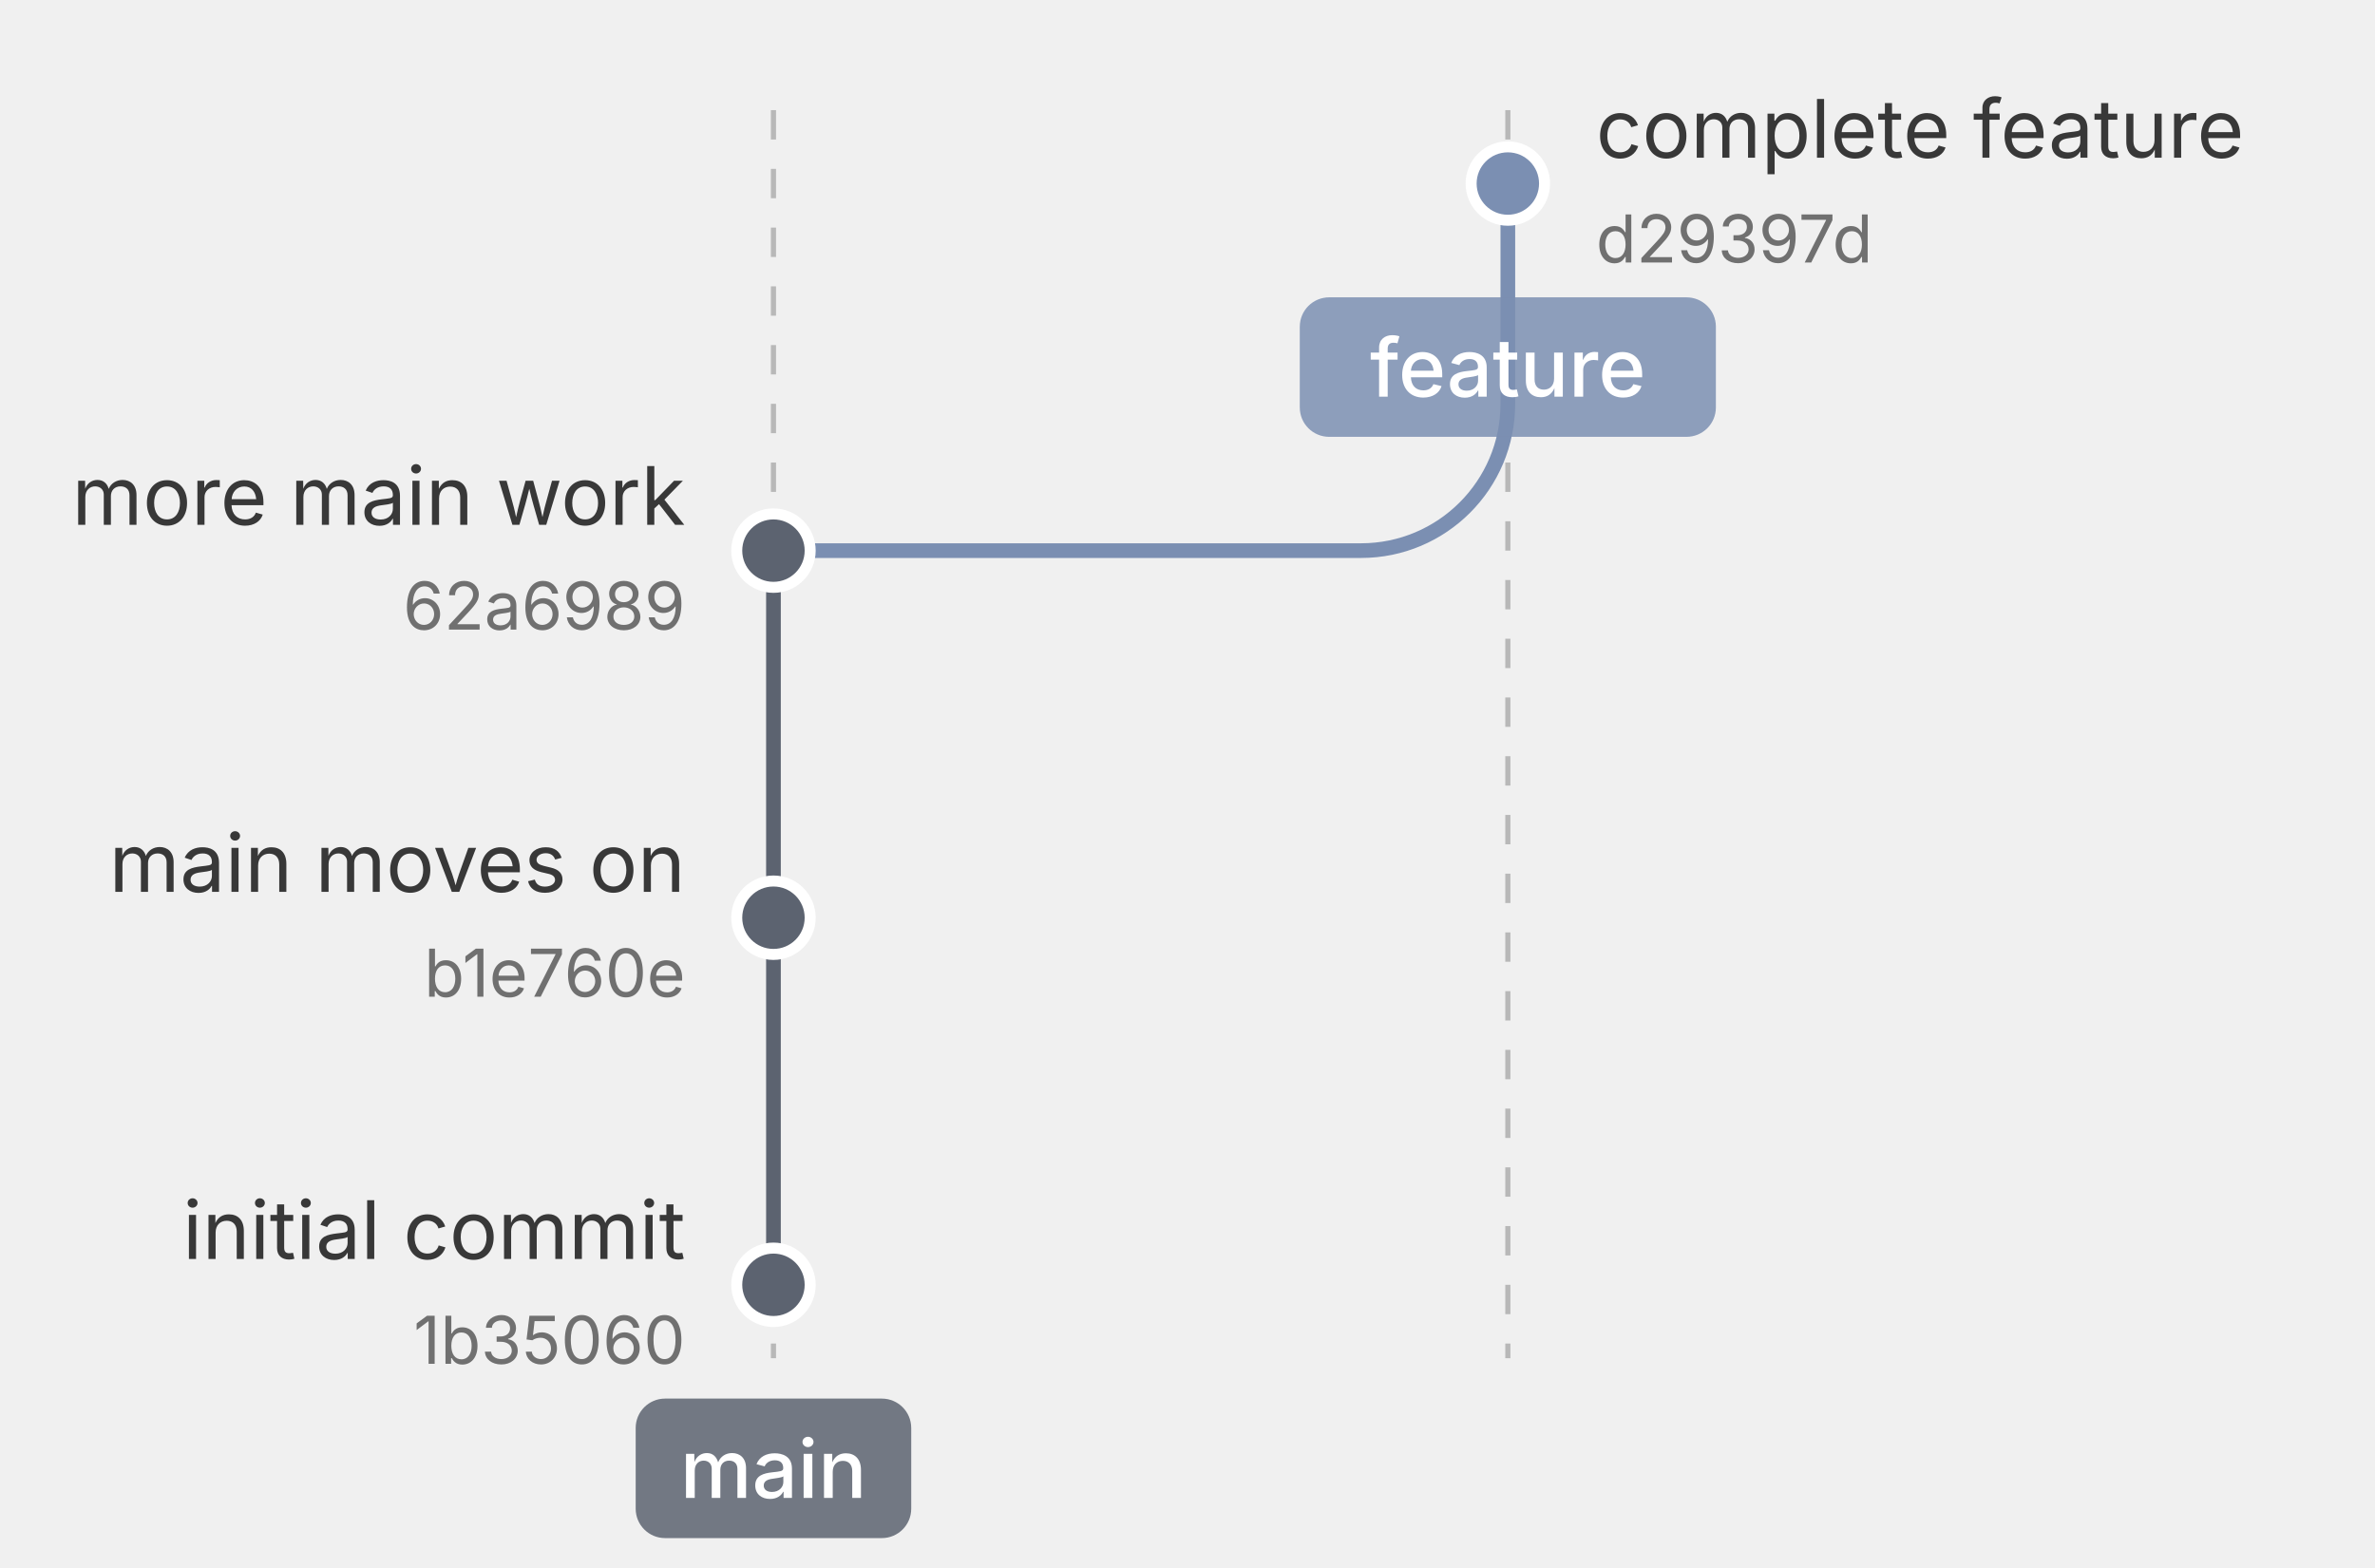
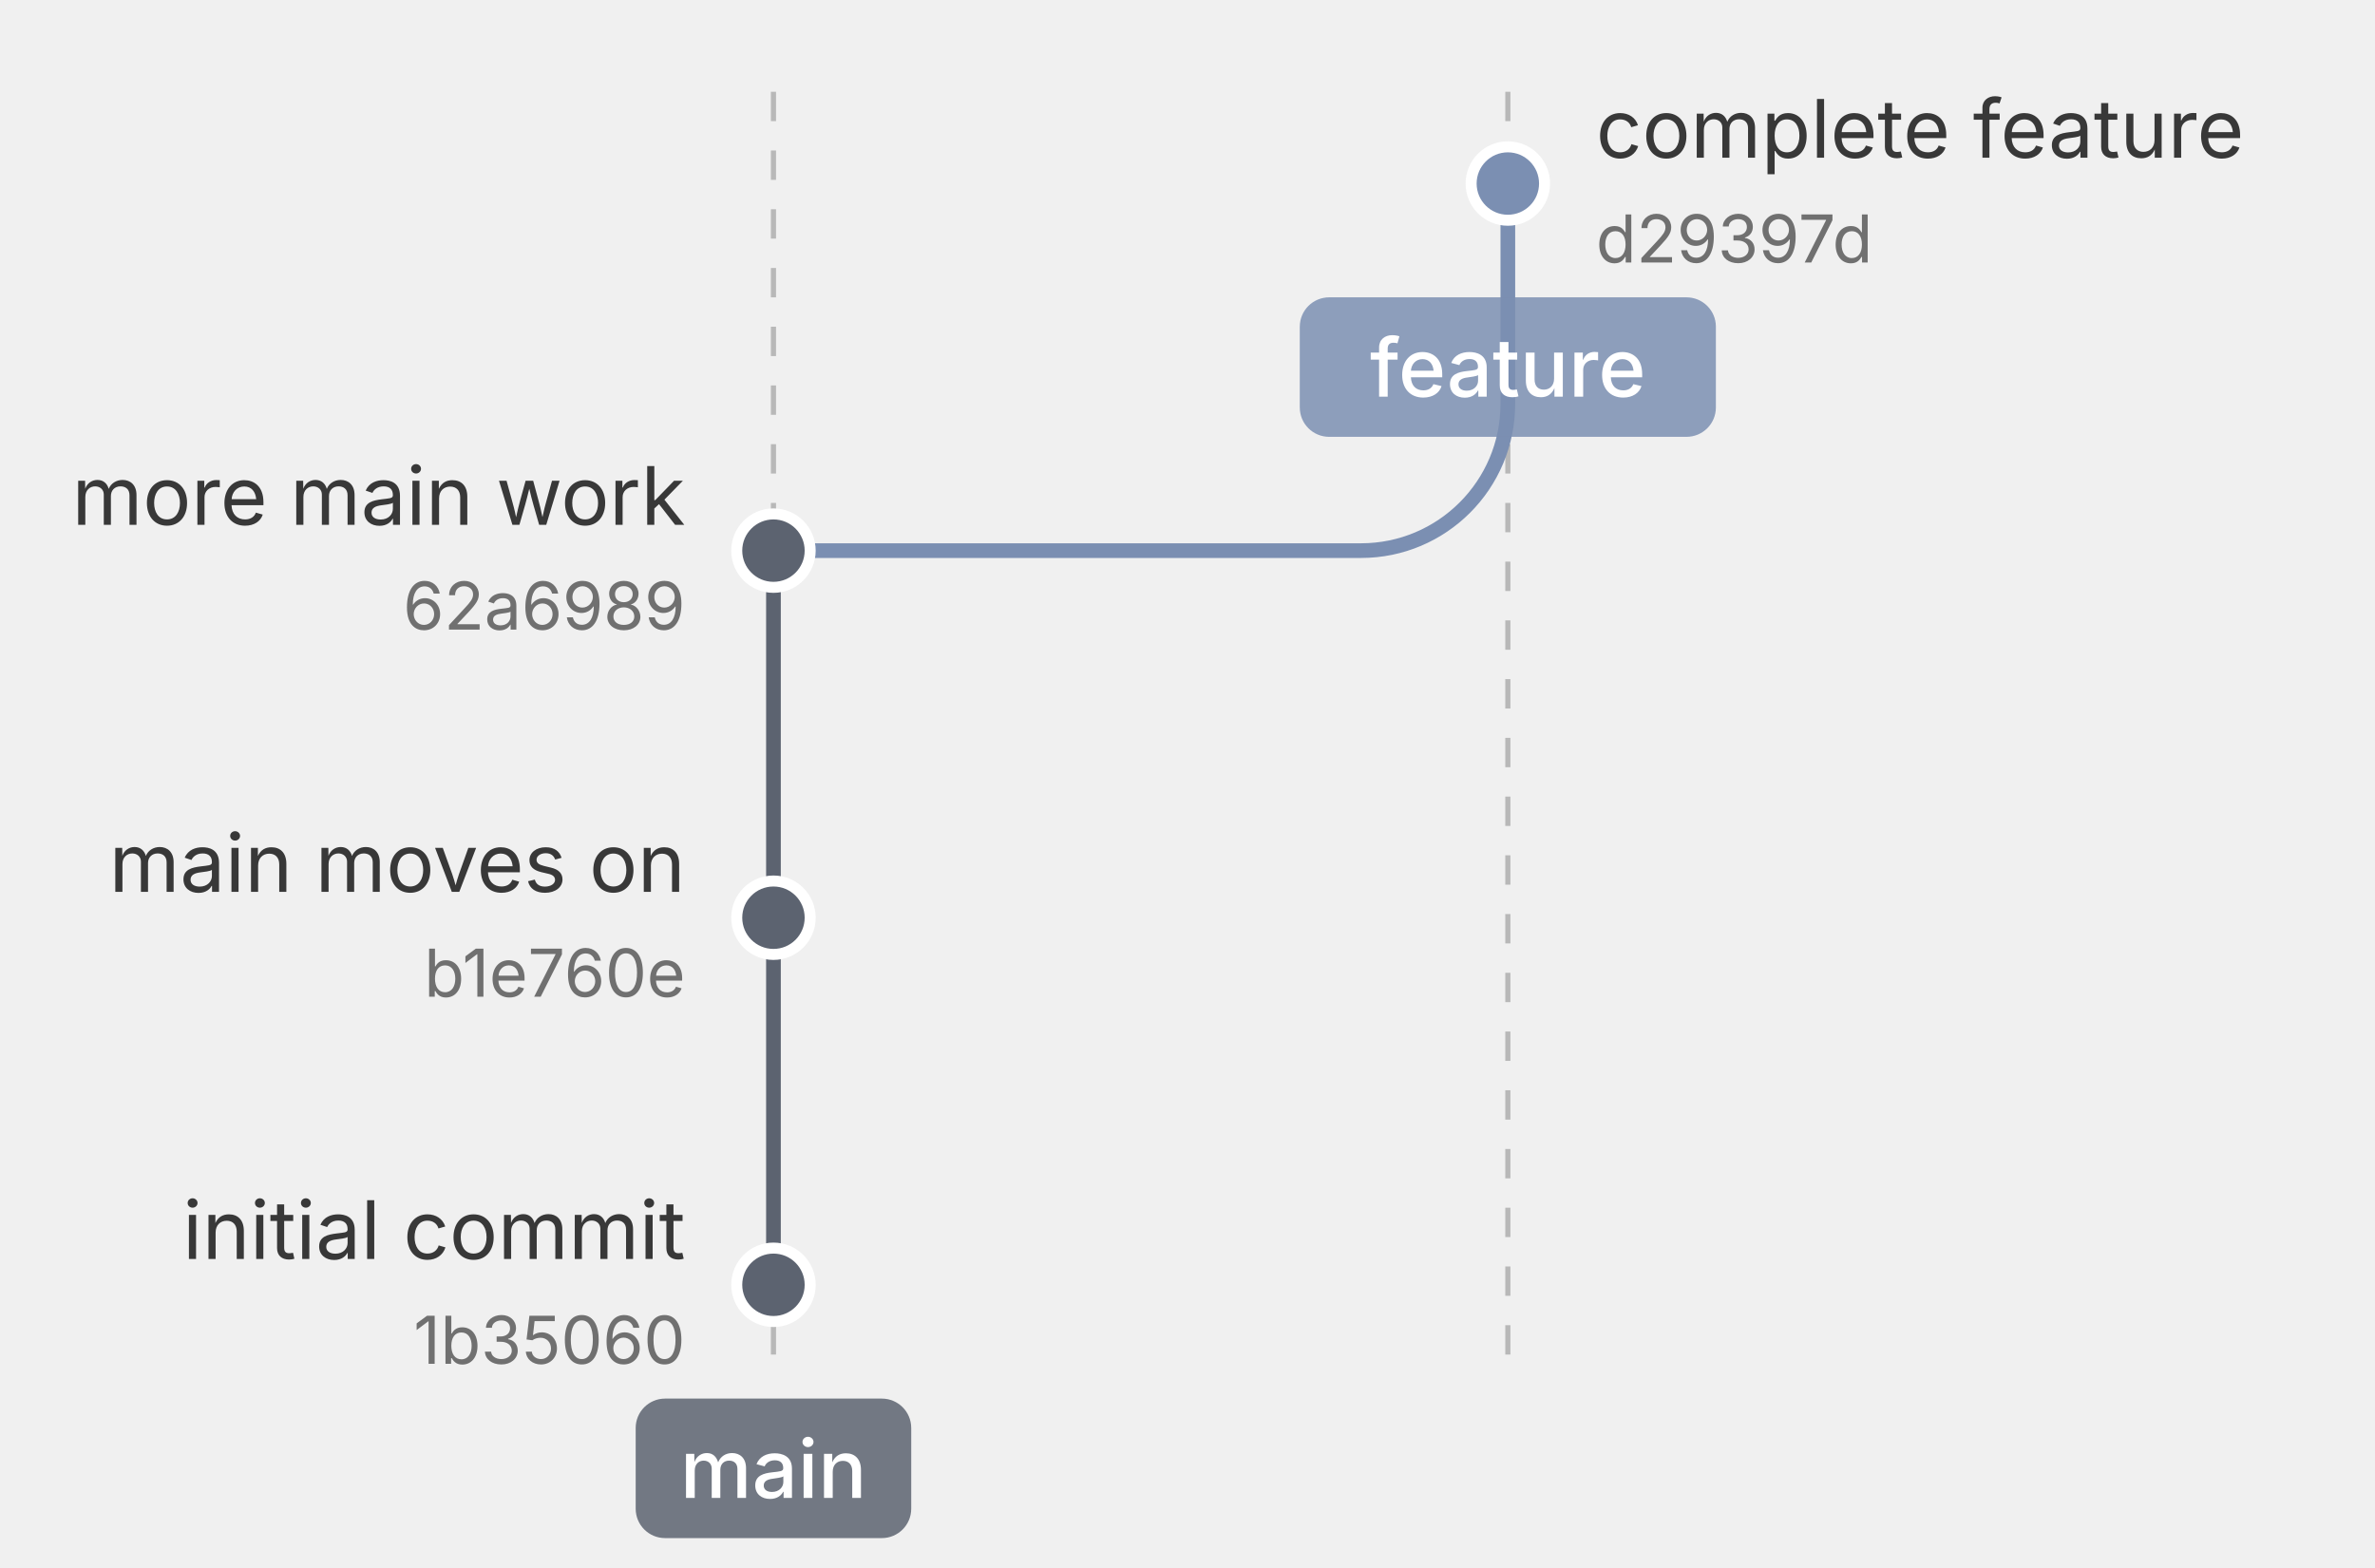
<svg xmlns="http://www.w3.org/2000/svg" width="323.4" height="213.5" viewBox="0 0 323.4 213.5">
  <defs>
</defs>
-   <path d="M105.32,15.0 L105.32,185.0" stroke="#b8b8b8" stroke-width="0.7" stroke-dasharray="4,4" />
-   <path d="M205.32,15.0 L205.32,185.0" stroke="#b8b8b8" stroke-width="0.7" stroke-dasharray="4,4" />
+   <path d="M105.32,12.5 L105.32,187.5" stroke="#b8b8b8" stroke-width="0.7" stroke-dasharray="4,4" />
+   <path d="M205.32,12.5 L205.32,187.5" stroke="#b8b8b8" stroke-width="0.7" stroke-dasharray="4,4" />
  <path d="M105.32,75.0 L185.32,75.0 A20,20,0,0,0,205.32,55.0 L205.32,25.0" stroke="#7b8fb2" stroke-width="2" fill="none" stroke-linecap="round" />
  <path d="M105.32,175.0 L105.32,75.0" stroke="#5c6370" stroke-width="2" stroke-linecap="round" />
  <rect x="86.56" y="190.5" width="37.52" height="19" rx="4" ry="4" fill="#5c6370" opacity="0.85" />
  <text x="105.32" y="200.0" font-size="11" text-anchor="middle" dominant-baseline="middle" fill="white" font-family="'Inter', 'Helvetica Neue', Helvetica, Arial, sans-serif" font-weight="500">main</text>
  <rect x="176.99" y="40.5" width="56.66" height="19" rx="4" ry="4" fill="#7b8fb2" opacity="0.85" />
  <text x="205.32" y="50.0" font-size="11" text-anchor="middle" dominant-baseline="middle" fill="white" font-family="'Inter', 'Helvetica Neue', Helvetica, Arial, sans-serif" font-weight="500">feature</text>
  <circle cx="105.32" cy="175.0" r="5" fill="#5c6370" stroke="white" stroke-width="1.5" />
  <circle cx="105.32" cy="125.0" r="5" fill="#5c6370" stroke="white" stroke-width="1.5" />
  <circle cx="105.32" cy="75.0" r="5" fill="#5c6370" stroke="white" stroke-width="1.5" />
  <circle cx="205.32" cy="25.0" r="5" fill="#7b8fb2" stroke="white" stroke-width="1.5" />
  <text x="93.32" y="167.5" font-size="11" text-anchor="end" dominant-baseline="middle" fill="#383838" font-family="'Inter', 'Helvetica Neue', Helvetica, Arial, sans-serif" font-weight="400">initial commit</text>
  <text x="93.32" y="182.5" font-size="9" text-anchor="end" dominant-baseline="middle" fill="#707070" font-family="'Inter', 'Helvetica Neue', Helvetica, Arial, sans-serif" font-weight="400">1b35060</text>
  <text x="93.32" y="117.5" font-size="11" text-anchor="end" dominant-baseline="middle" fill="#383838" font-family="'Inter', 'Helvetica Neue', Helvetica, Arial, sans-serif" font-weight="400">main moves on</text>
  <text x="93.32" y="132.5" font-size="9" text-anchor="end" dominant-baseline="middle" fill="#707070" font-family="'Inter', 'Helvetica Neue', Helvetica, Arial, sans-serif" font-weight="400">b1e760e</text>
  <text x="93.32" y="67.5" font-size="11" text-anchor="end" dominant-baseline="middle" fill="#383838" font-family="'Inter', 'Helvetica Neue', Helvetica, Arial, sans-serif" font-weight="400">more main work</text>
  <text x="93.32" y="82.5" font-size="9" text-anchor="end" dominant-baseline="middle" fill="#707070" font-family="'Inter', 'Helvetica Neue', Helvetica, Arial, sans-serif" font-weight="400">62a6989</text>
  <text x="217.32" y="17.5" font-size="11" text-anchor="start" dominant-baseline="middle" fill="#383838" font-family="'Inter', 'Helvetica Neue', Helvetica, Arial, sans-serif" font-weight="400">complete feature</text>
  <text x="217.32" y="32.5" font-size="9" text-anchor="start" dominant-baseline="middle" fill="#707070" font-family="'Inter', 'Helvetica Neue', Helvetica, Arial, sans-serif" font-weight="400">d29397d</text>
</svg>
